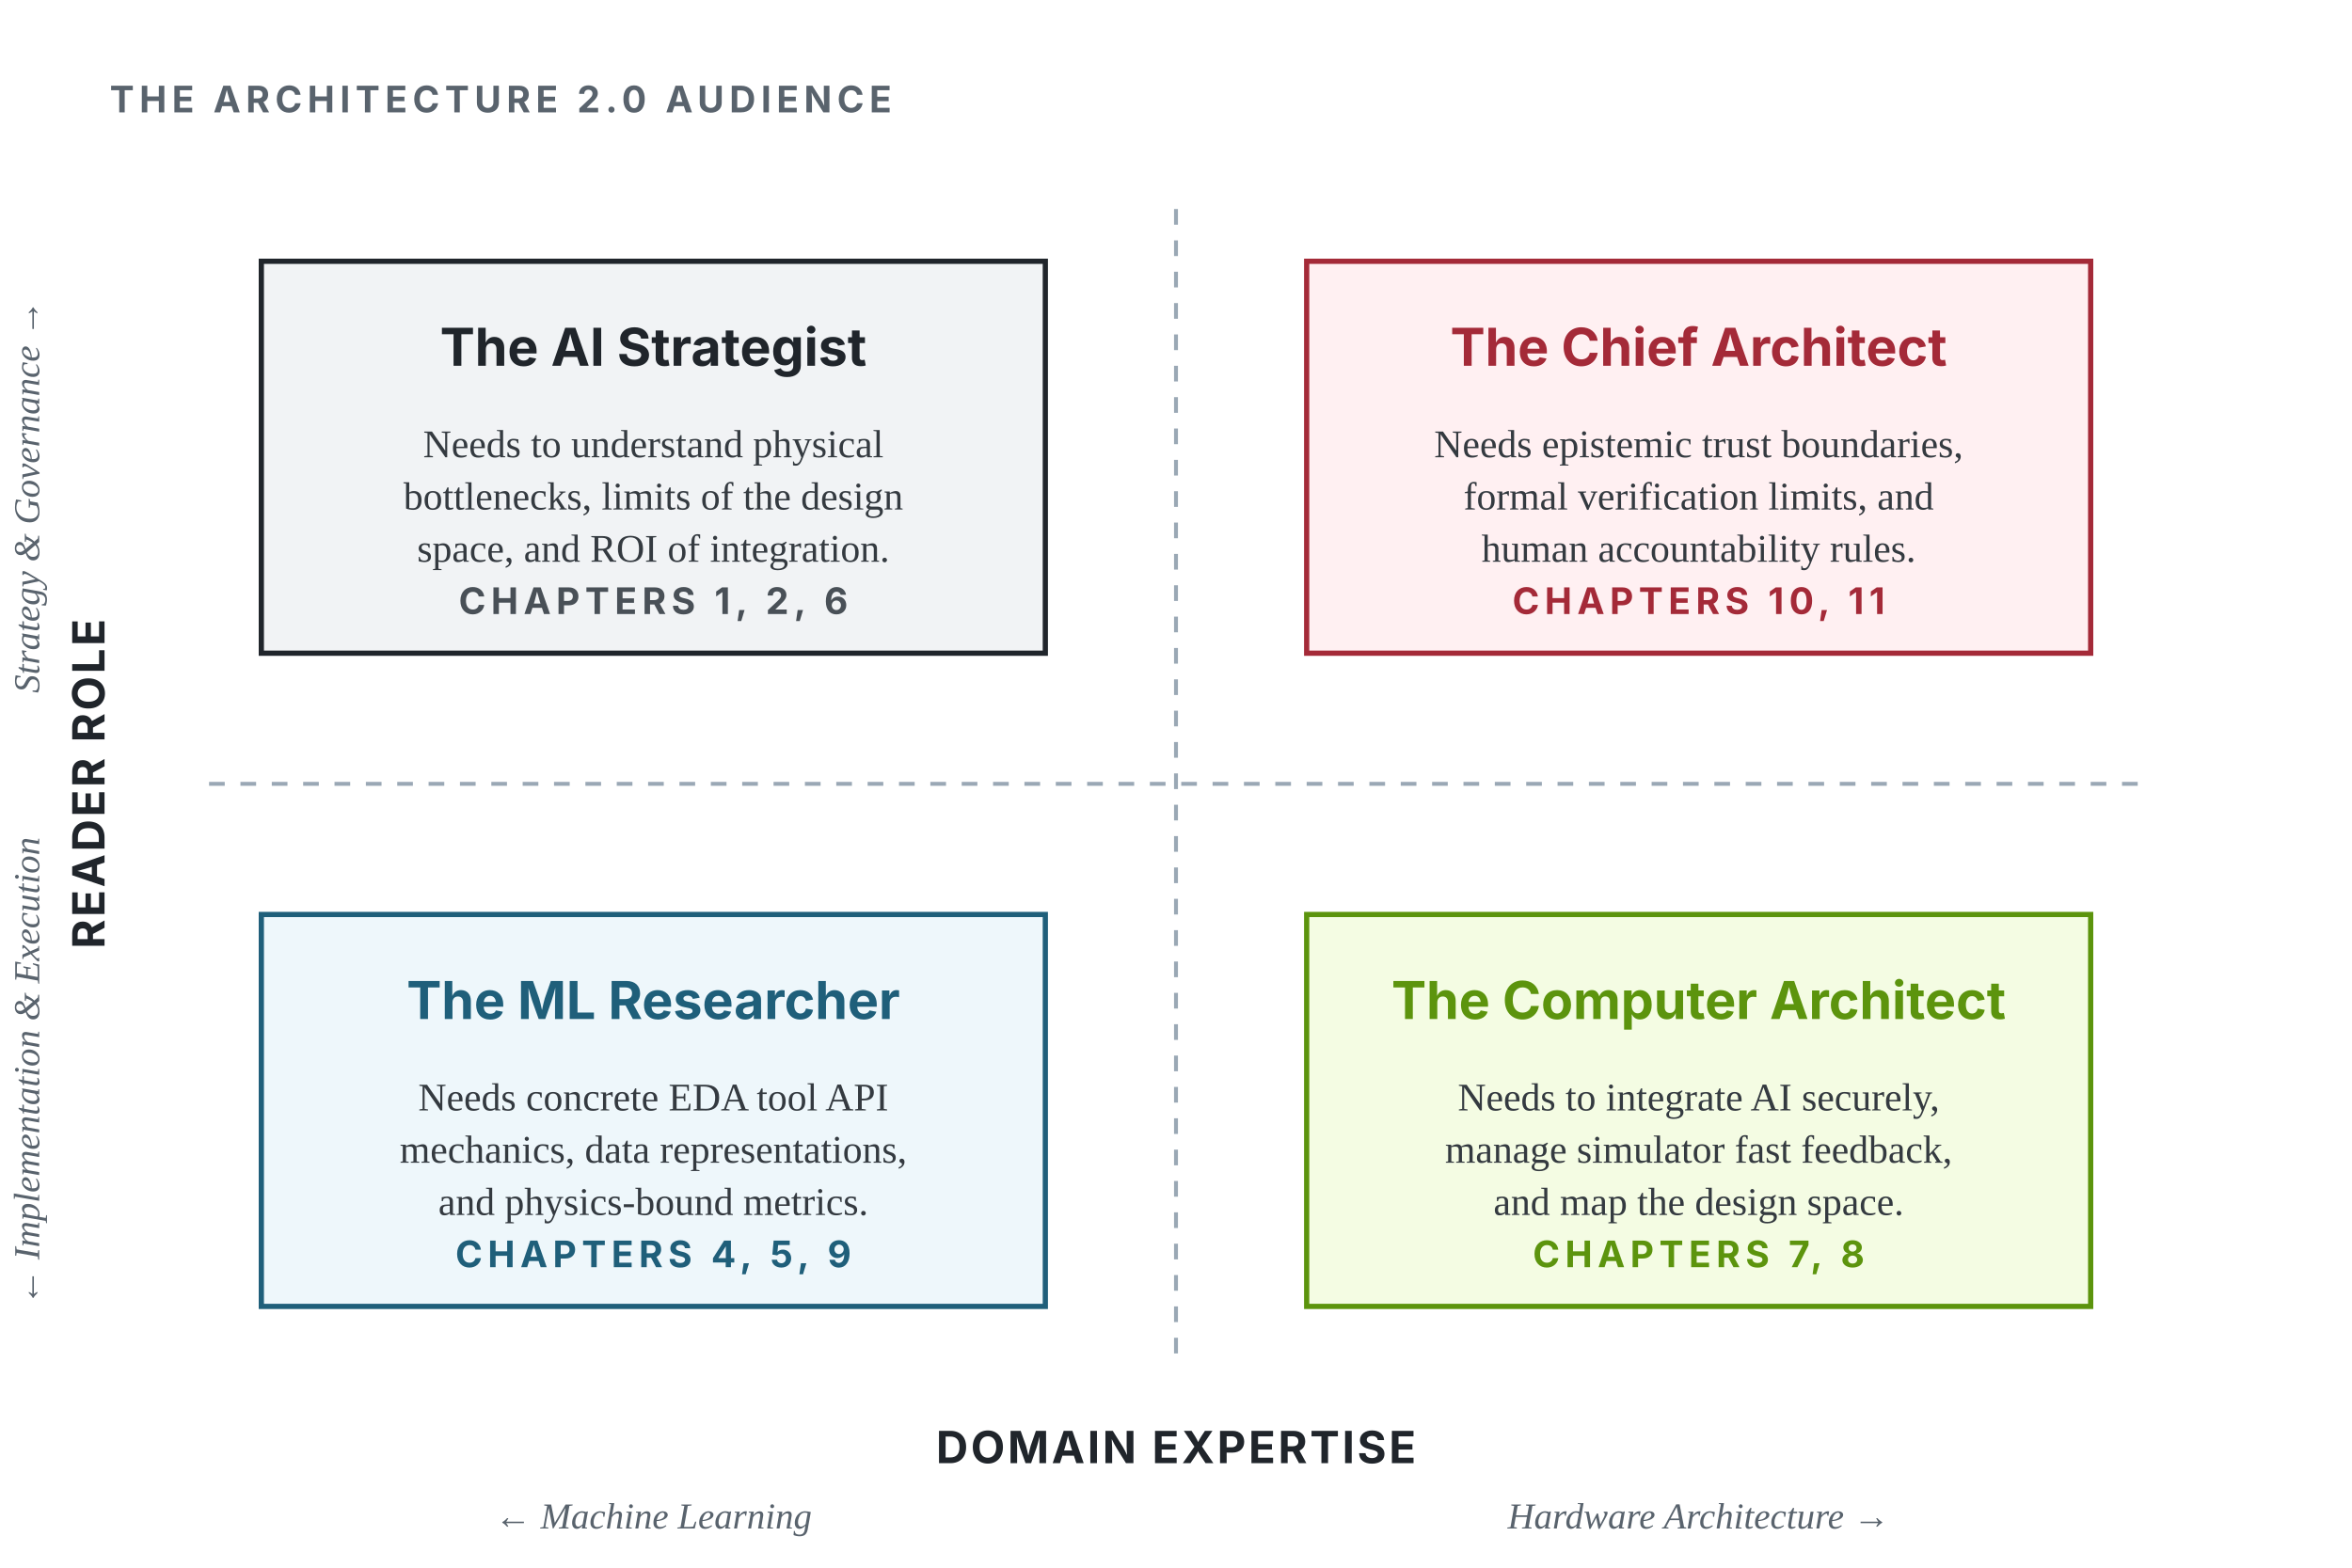
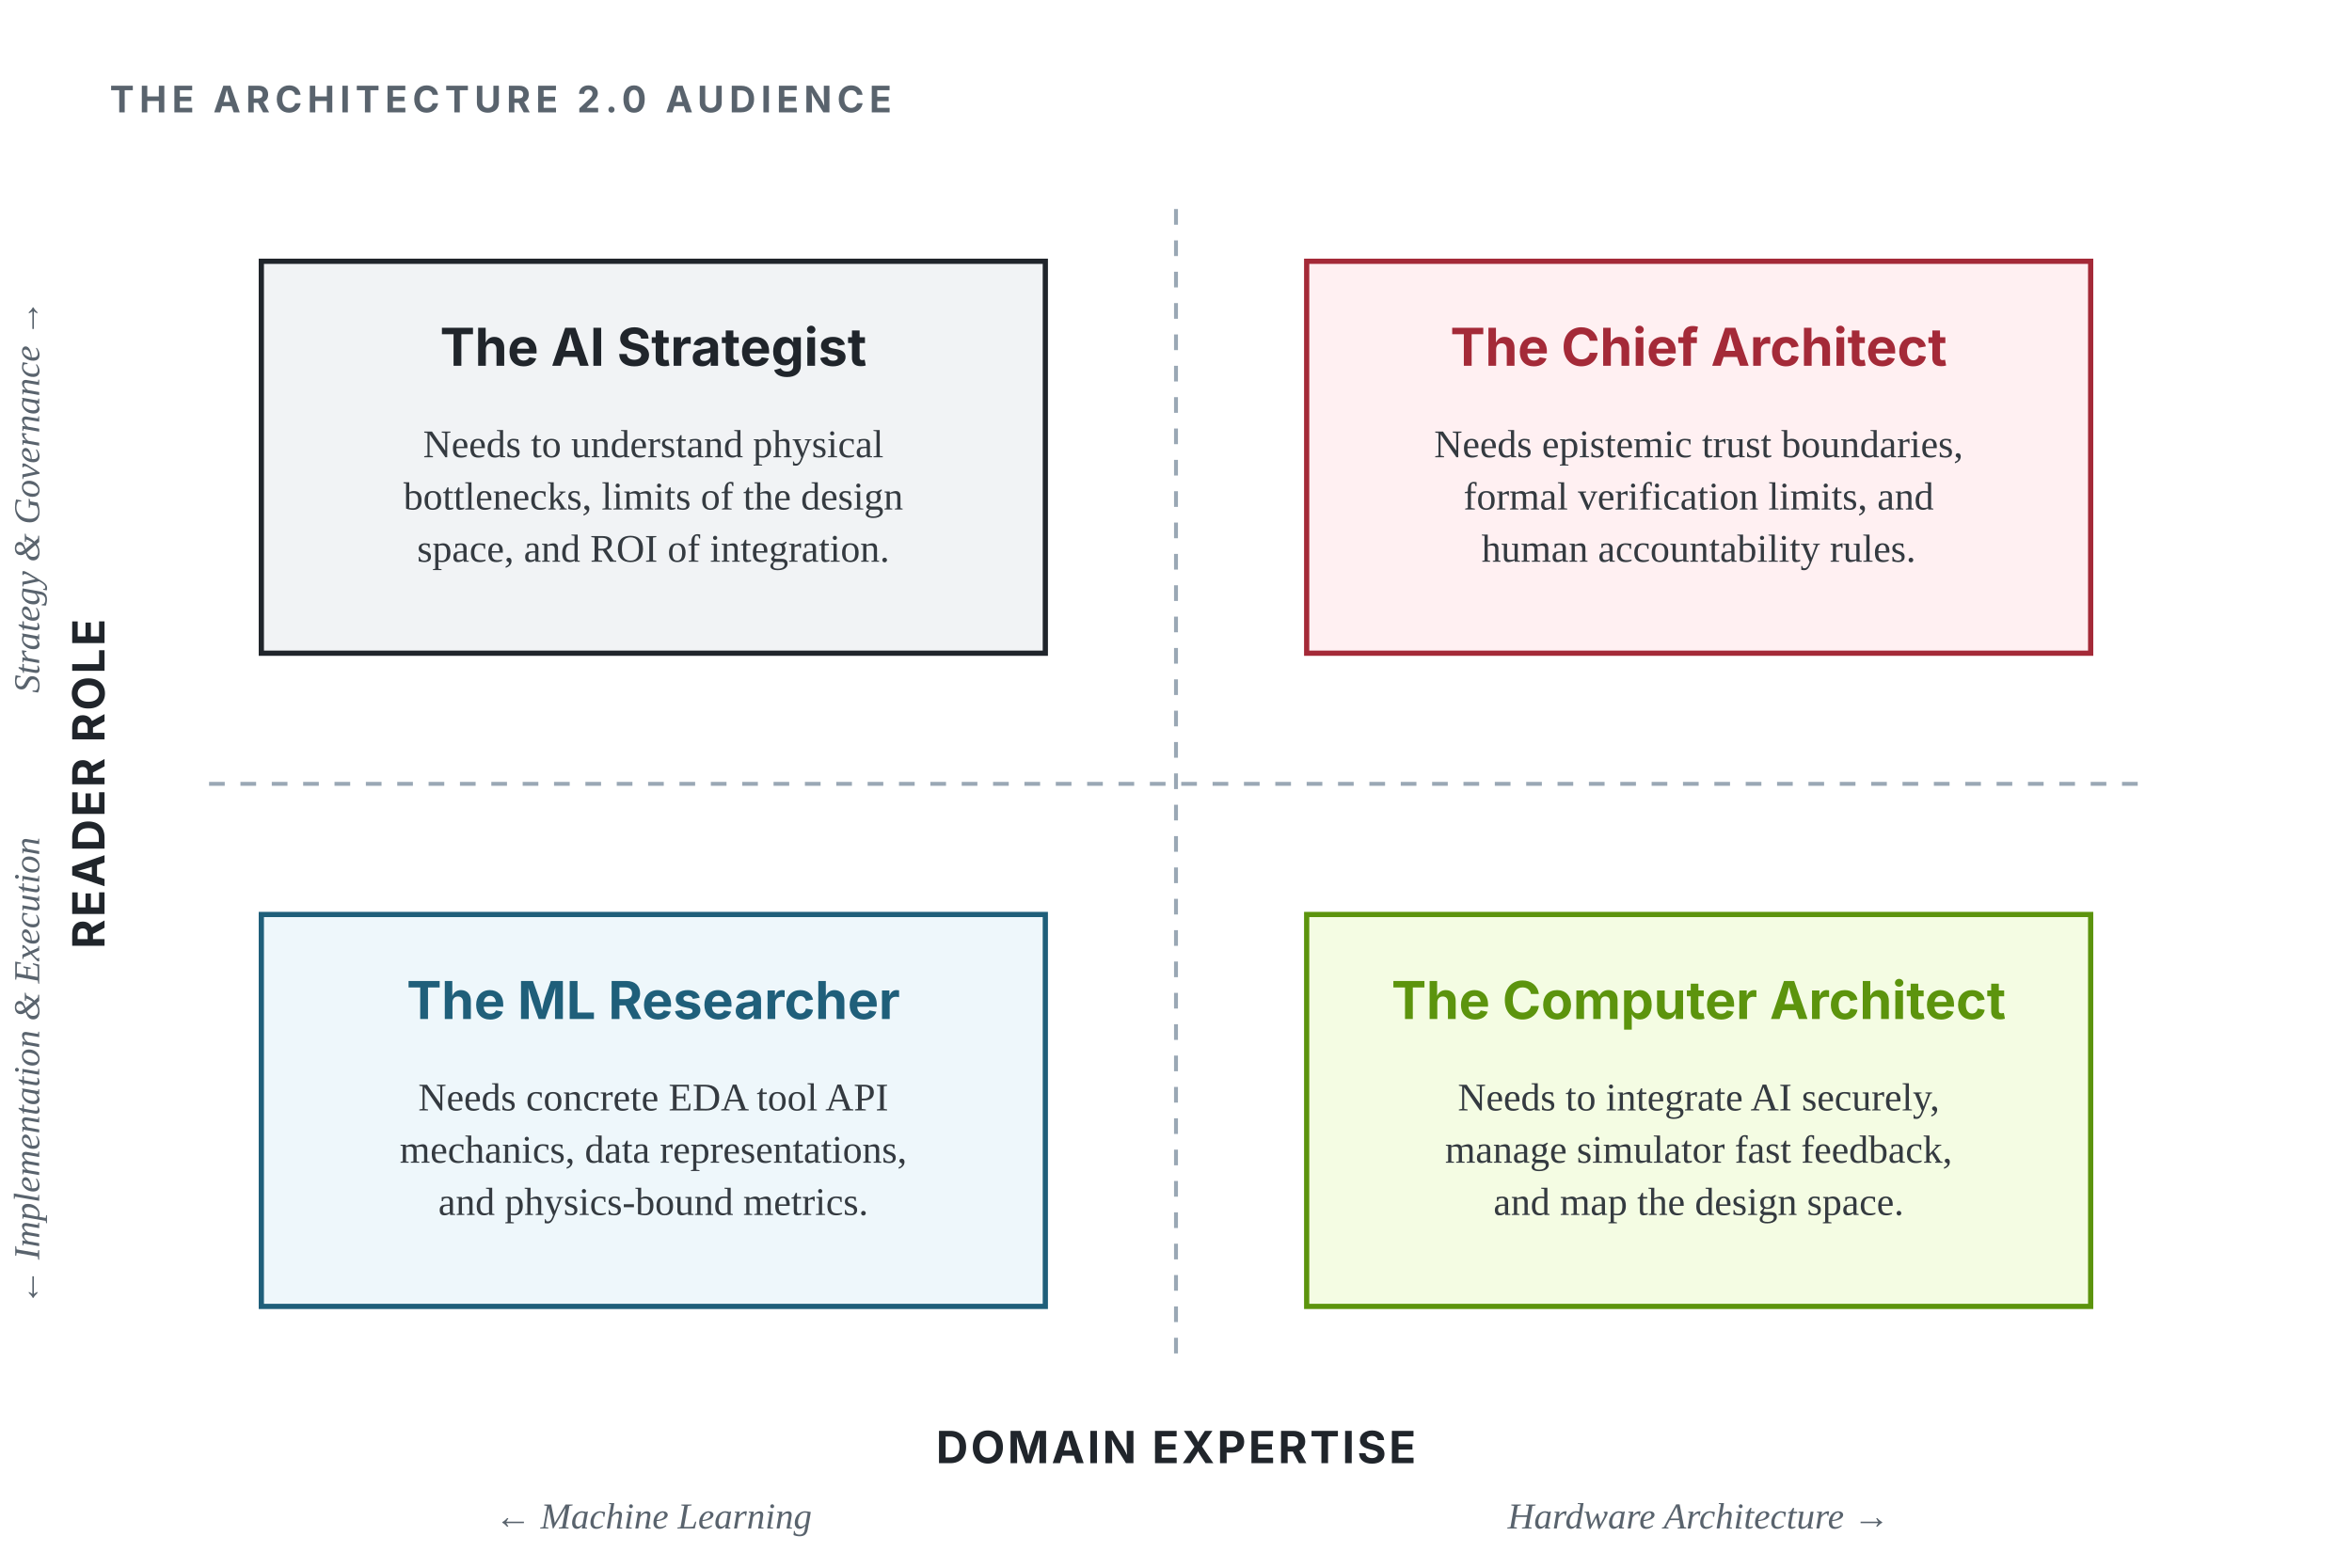
<svg xmlns="http://www.w3.org/2000/svg" viewBox="0 0 900 600" role="img" aria-labelledby="title desc">
  <defs>
    <style>
      .label { font-family: Inter, -apple-system, BlinkMacSystemFont, "Segoe UI", sans-serif; font-size: 20px; font-weight: 750; }
      .sub { fill: #343A40; font-family: Georgia, "Times New Roman", serif; font-size: 15px; }
      .section { font-family: Inter, -apple-system, BlinkMacSystemFont, "Segoe UI", sans-serif; font-size: 14px; font-weight: 750; letter-spacing: 2px; }
      .axis { fill: #20252B; font-family: Inter, -apple-system, BlinkMacSystemFont, "Segoe UI", sans-serif; font-size: 17px; font-weight: 750; letter-spacing: 1px; }
      .axis-sub { fill: #59636D; font-family: Georgia, "Times New Roman", serif; font-size: 14px; font-style: italic; }
      .line { fill: none; stroke: #9AA8B5; stroke-width: 1.5; stroke-dasharray: 6,6; }
    </style>
  </defs>
  <text x="42" y="43" class="section" fill="#59636D">THE ARCHITECTURE 2.0 AUDIENCE</text>
  <line x1="450" y1="80" x2="450" y2="520" class="line" />
  <line x1="80" y1="300" x2="820" y2="300" class="line" />
  <text x="450" y="560" class="axis" text-anchor="middle">DOMAIN EXPERTISE</text>
  <text x="250" y="585" class="axis-sub" text-anchor="middle">← Machine Learning</text>
  <text x="650" y="585" class="axis-sub" text-anchor="middle">Hardware Architecture →</text>
  <text x="40" y="300" class="axis" text-anchor="middle" transform="rotate(-90, 40, 300)">READER ROLE</text>
  <text x="15" y="190" class="axis-sub" text-anchor="middle" transform="rotate(-90, 15, 190)">Strategy &amp; Governance →</text>
  <text x="15" y="410" class="axis-sub" text-anchor="middle" transform="rotate(-90, 15, 410)">← Implementation &amp; Execution</text>
  <g transform="translate(100, 100)">
    <rect x="0" y="0" width="300" height="150" fill="#F1F3F5" stroke="#20252B" stroke-width="2" />
    <text x="150" y="40" class="label" text-anchor="middle" fill="#20252B">The AI Strategist</text>
    <text x="150" y="75" class="sub" text-anchor="middle">Needs to understand physical</text>
    <text x="150" y="95" class="sub" text-anchor="middle">bottlenecks, limits of the design</text>
    <text x="150" y="115" class="sub" text-anchor="middle">space, and ROI of integration.</text>
-     <text x="150" y="135" class="section" text-anchor="middle" fill="#495057">CHAPTERS 1, 2, 6</text>
  </g>
  <g transform="translate(500, 100)">
    <rect x="0" y="0" width="300" height="150" fill="#FFF0F2" stroke="#A42A38" stroke-width="2" />
    <text x="150" y="40" class="label" text-anchor="middle" fill="#A42A38">The Chief Architect</text>
    <text x="150" y="75" class="sub" text-anchor="middle">Needs epistemic trust boundaries,</text>
    <text x="150" y="95" class="sub" text-anchor="middle">formal verification limits, and</text>
    <text x="150" y="115" class="sub" text-anchor="middle">human accountability rules.</text>
-     <text x="150" y="135" class="section" text-anchor="middle" fill="#A42A38">CHAPTERS 10, 11</text>
  </g>
  <g transform="translate(100, 350)">
    <rect x="0" y="0" width="300" height="150" fill="#EEF7FB" stroke="#1F5F7A" stroke-width="2" />
    <text x="150" y="40" class="label" text-anchor="middle" fill="#1F5F7A">The ML Researcher</text>
    <text x="150" y="75" class="sub" text-anchor="middle">Needs concrete EDA tool API</text>
    <text x="150" y="95" class="sub" text-anchor="middle">mechanics, data representations,</text>
    <text x="150" y="115" class="sub" text-anchor="middle">and physics-bound metrics.</text>
-     <text x="150" y="135" class="section" text-anchor="middle" fill="#1F5F7A">CHAPTERS 4, 5, 9</text>
  </g>
  <g transform="translate(500, 350)">
    <rect x="0" y="0" width="300" height="150" fill="#F4FCE3" stroke="#5C940D" stroke-width="2" />
    <text x="150" y="40" class="label" text-anchor="middle" fill="#5C940D">The Computer Architect</text>
    <text x="150" y="75" class="sub" text-anchor="middle">Needs to integrate AI securely,</text>
    <text x="150" y="95" class="sub" text-anchor="middle">manage simulator fast feedback,</text>
    <text x="150" y="115" class="sub" text-anchor="middle">and map the design space.</text>
-     <text x="150" y="135" class="section" text-anchor="middle" fill="#5C940D">CHAPTERS 7, 8</text>
  </g>
</svg>
